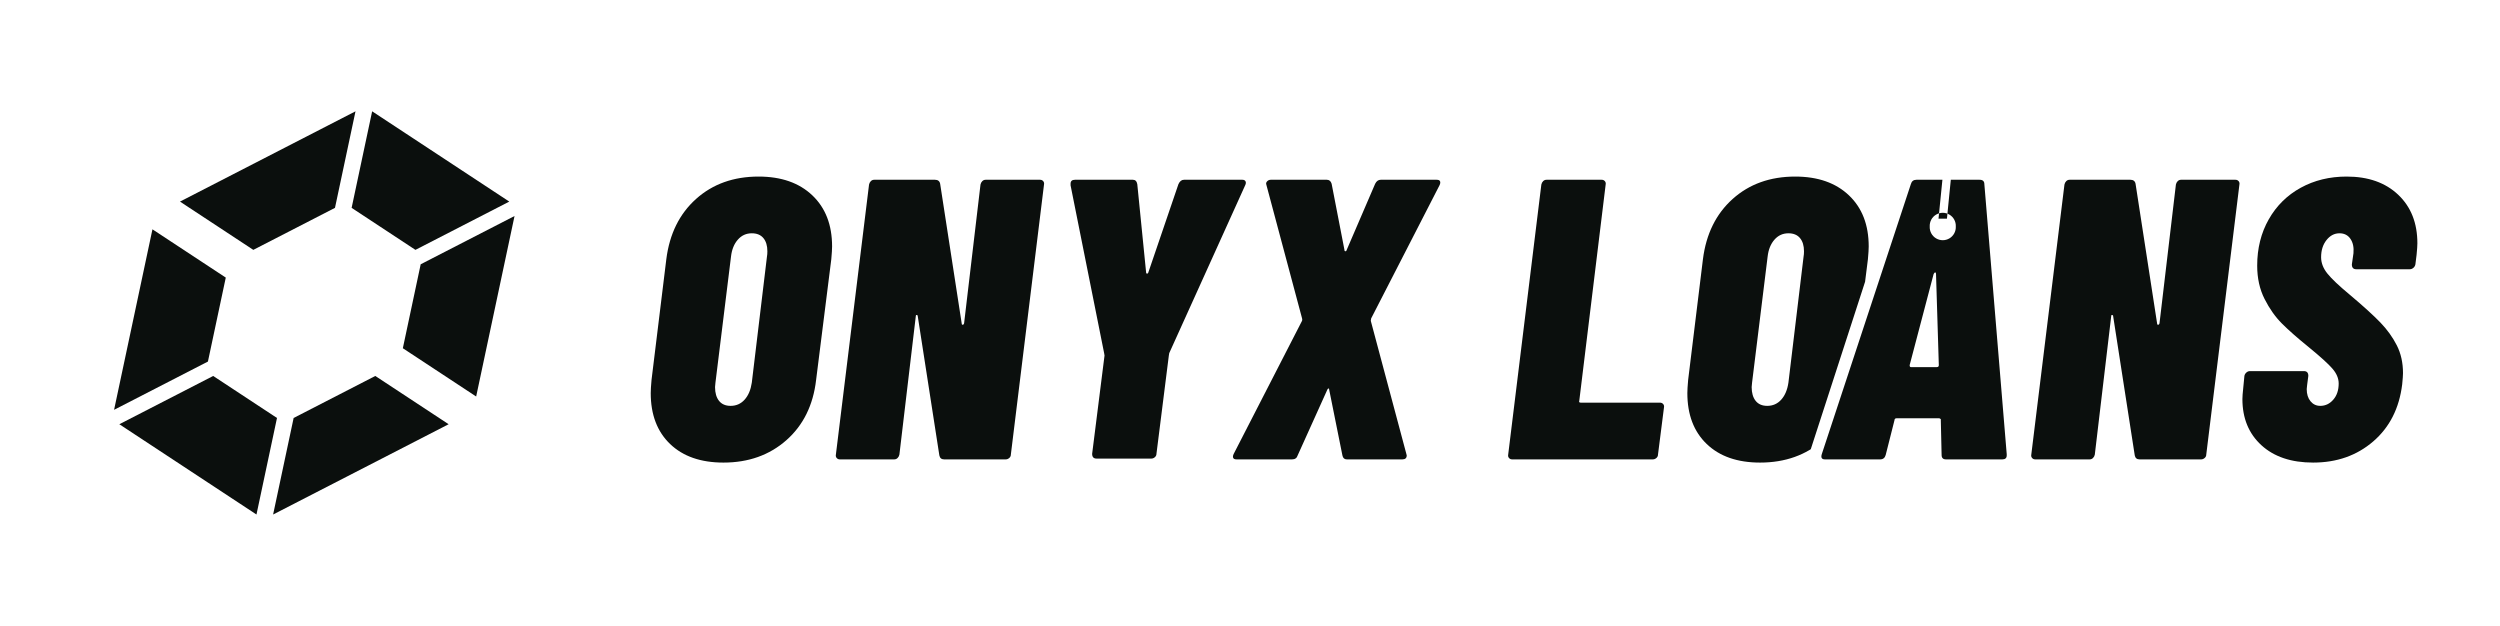
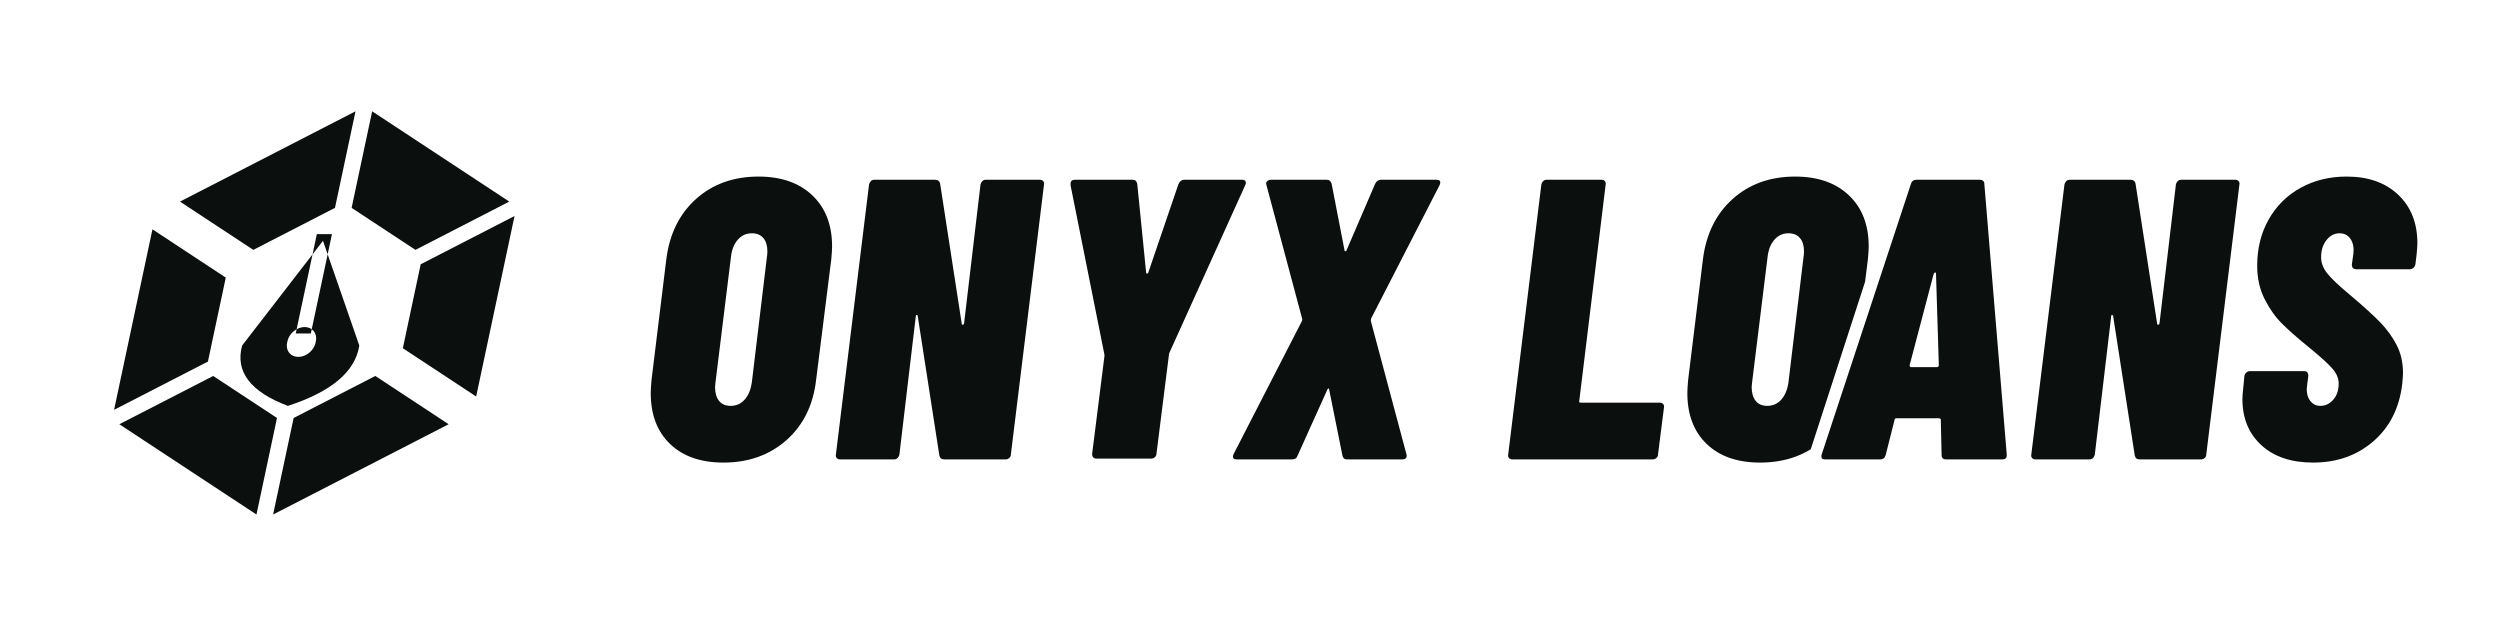
<svg xmlns="http://www.w3.org/2000/svg" viewBox="0 0 751 188" width="751" height="188">
  <g transform="translate(24,24)">
    <g transform="translate(0,4)">
      <g transform="matrix(1 0 -0.2126 1 14.45 0)">
        <polygon points="74.50,5.44 121.46,32.56 96.35,47.06 74.50,34.44" fill="#0B0F0D" />
        <polygon points="123.96,36.89 123.96,91.11 98.85,76.61 98.85,51.39" fill="#0B0F0D" />
        <polygon points="117.46,99.44 70.50,126.56 70.50,97.56 92.35,84.94" fill="#0B0F0D" />
        <polygon points="65.50,126.56 18.54,99.44 43.65,84.94 65.50,97.56" fill="#0B0F0D" />
        <polygon points="16.04,95.11 16.04,40.89 41.15,55.39 41.15,80.61" fill="#0B0F0D" />
        <polygon points="22.54,32.56 69.50,5.44 69.50,34.44 47.65,47.06" fill="#0B0F0D" />
+         <path d="M68.00 44.34 L85.60 75.80 Q86.30 87.53 68.00 93.93 Q49.70 87.53 50.40 75.80 Z M72.27 74.73 a4.27 4.27 0 1 1 -8.53 0 a4.27 4.27 0 1 1 8.53 0 Z M65.73 42.34 L65.73 72.17 L70.27 72.17 L70.27 42.34 Z" fill="#0B0F0D" fill-rule="evenodd" />
      </g>
    </g>
    <path d="M171.48 94.08Q171.48 92.76 171.72 90.12L176.16 53.88Q177.6 42.48 185.1 35.76Q192.6 29.04 203.88 29.04Q214.08 29.04 220.02 34.68Q225.96 40.32 225.96 50.04Q225.96 51.24 225.72 53.88L221.16 90.12Q219.84 101.52 212.22 108.24Q204.6 114.96 193.32 114.96Q183.12 114.96 177.3 109.38Q171.48 103.8 171.48 94.08ZM201.84 90.96 206.4 53.04Q206.52 52.44 206.52 51.48Q206.52 48.96 205.32 47.52Q204.12 46.08 201.84 46.08Q199.32 46.08 197.64 48.0Q195.96 49.92 195.6 53.04L190.92 90.96L190.8 92.28Q190.8 94.92 192.0 96.42Q193.2 97.92 195.48 97.92Q198.0 97.92 199.68 96.06Q201.36 94.2 201.84 90.96Z" fill="#0B0F0D" />
    <path d="M272.1 30.0H288.42Q289.02 30.0 289.38 30.42Q289.74 30.84 289.62 31.44L279.66 112.56Q279.66 113.16 279.18 113.58Q278.7 114.0 278.1 114.0H259.62Q258.42 114.0 258.18 112.8L251.7 71.04Q251.7 70.68 251.4 70.62Q251.1 70.56 251.1 71.04L246.18 112.56Q246.06 113.16 245.64 113.58Q245.22 114.0 244.62 114.0H228.3Q227.7 114.0 227.34 113.58Q226.98 113.16 227.1 112.56L237.06 31.44Q237.18 30.84 237.6 30.42Q238.02 30.0 238.62 30.0H256.86Q258.18 30.0 258.42 31.2L264.9 73.2Q264.9 73.56 265.2 73.56Q265.5 73.56 265.62 73.08L270.54 31.44Q270.66 30.84 271.08 30.42Q271.5 30.0 272.1 30.0Z" fill="#0B0F0D" />
    <path d="M304.08 112.32 307.8 82.8 307.68 82.08 297.6 31.68V31.2Q297.6 30.0 298.92 30.0H316.32Q317.4 30.0 317.64 31.32L320.28 57.72Q320.28 58.2 320.58 58.2Q320.88 58.2 321.0 57.72L330.0 31.32Q330.6 30.0 331.68 30.0H349.2Q349.92 30.0 350.16 30.48Q350.4 30.96 350.04 31.68L327.24 82.08L327.12 82.8L323.4 112.32Q323.4 112.92 322.92 113.34Q322.44 113.76 321.84 113.76H305.4Q304.08 113.76 304.08 112.32Z" fill="#0B0F0D" />
    <path d="M346.62 112.32 367.14 72.36Q367.26 72.0 367.14 71.64L356.46 31.68L356.34 31.2Q356.34 30.72 356.76 30.36Q357.18 30.0 357.78 30.0H374.58Q375.66 30.0 376.02 31.2L379.86 51Q379.86 51.48 380.16 51.48Q380.46 51.48 380.58 51L389.1 31.2Q389.7 30.0 390.78 30.0H407.58Q408.42 30.0 408.6 30.48Q408.78 30.96 408.42 31.68L387.9 71.64L387.78 72.36L398.46 112.32L398.58 112.8Q398.58 114.0 397.26 114.0H380.58Q379.5 114.0 379.26 112.8L375.3 93.12Q375.3 92.64 375.06 92.7Q374.82 92.76 374.7 93.12L365.82 112.8Q365.46 114.0 364.14 114.0H347.46Q346.62 114.0 346.44 113.52Q346.26 113.04 346.62 112.32Z" fill="#0B0F0D" />
    <path d="M429.06 112.56 439.02 31.44Q439.14 30.84 439.56 30.42Q439.98 30.0 440.58 30.0H457.14Q457.74 30.0 458.1 30.42Q458.46 30.84 458.34 31.44L450.42 96.36Q450.18 96.96 450.9 96.96H474.66Q475.26 96.96 475.62 97.38Q475.98 97.8 475.86 98.4L474.06 112.56Q474.06 113.16 473.58 113.58Q473.1 114.0 472.5 114.0H430.26Q429.66 114.0 429.3 113.58Q428.94 113.16 429.06 112.56Z" fill="#0B0F0D" />
-     <clipPath id="u15">
+     <clipPath id="u18">
      <path clip-rule="evenodd" d="M422.9 -31.0 H597.4 V175.0 H422.9 Z M516.24,122.40 L543.55,122.40 L567.60,21.60 L548.93,21.60 Z" />
    </clipPath>
-     <clipPath id="u16">
+     <clipPath id="u19">
      <path clip-rule="evenodd" d="M463.1 -30.0 H638.8 V174.0 H463.1 Z M558.34,27.00 L563.78,27.00 L560.30,59.34 L554.86,59.34 Z" />
    </clipPath>
-     <path d="M482.88 94.08Q482.88 92.76 483.12 90.12L487.56 53.88Q489.0 42.48 496.5 35.76Q504.0 29.04 515.28 29.04Q525.48 29.04 531.42 34.68Q537.36 40.32 537.36 50.04Q537.36 51.24 537.12 53.88L532.56 90.12Q531.24 101.52 523.62 108.24Q516.0 114.96 504.72 114.96Q494.52 114.96 488.7 109.38Q482.88 103.8 482.88 94.08ZM513.24 90.96 517.8 53.04Q517.92 52.44 517.92 51.48Q517.92 48.96 516.72 47.52Q515.52 46.08 513.24 46.08Q510.72 46.08 509.04 48.0Q507.36 49.92 507.0 53.04L502.32 90.96L502.2 92.28Q502.2 94.92 503.4 96.42Q504.6 97.92 506.88 97.92Q509.4 97.92 511.08 96.06Q512.76 94.2 513.24 90.96Z" fill="#0B0F0D" clip-path="url(#u15)" />
-     <clipPath id="u17">
-       <path clip-rule="evenodd" d="M476.1 -30.0 H651.8 V174.0 H476.1 Z M572.76,27.00 L571.29,41.69 L573.82,41.69 L575.28,27.00 Z M576.48 44.04 a3.92 3.92 0 1 0 -7.83 0 a3.92 3.92 0 1 0 7.83 0 Z" />
-     </clipPath>
+     <path d="M482.88 94.08Q482.88 92.76 483.12 90.12L487.56 53.88Q489.0 42.48 496.5 35.76Q504.0 29.04 515.28 29.04Q525.48 29.04 531.42 34.68Q537.36 40.32 537.36 50.04Q537.36 51.24 537.12 53.88L532.56 90.12Q531.24 101.52 523.62 108.24Q516.0 114.96 504.72 114.96Q494.52 114.96 488.7 109.38Q482.88 103.8 482.88 94.08ZM513.24 90.96 517.8 53.04Q517.92 52.44 517.92 51.48Q517.92 48.96 516.72 47.52Q515.52 46.08 513.24 46.08Q510.72 46.08 509.04 48.0Q507.36 49.92 507.0 53.04L502.32 90.96L502.2 92.28Q502.2 94.92 503.4 96.42Q504.6 97.92 506.88 97.92Q509.4 97.92 511.08 96.06Q512.76 94.2 513.24 90.96Z" fill="#0B0F0D" clip-path="url(#u18)" />
    <g transform="translate(-12.96,0)">
-       <path d="M572.22 112.68 571.98 102.24Q572.1 102.0 571.86 101.82Q571.62 101.64 571.38 101.64H558.78Q558.06 101.64 558.06 102.24L555.42 112.68Q555.06 114.0 553.74 114.0H537.18Q535.74 114.0 536.22 112.44L562.98 31.32Q563.34 30.0 564.66 30.0H583.62Q585.06 30.0 585.06 31.32L591.78 112.44V112.8Q591.78 114.0 590.46 114.0H573.54Q572.22 114.0 572.22 112.68ZM562.98 86.28H570.78Q571.38 86.28 571.38 85.68L570.54 58.32Q570.54 57.84 570.3 57.84Q570.06 57.84 569.82 58.32L562.62 85.68Q562.62 86.28 562.98 86.28Z" fill="#0B0F0D" clip-path="url(#u17)" />
+       <path d="M572.22 112.68 571.98 102.24Q572.1 102.0 571.86 101.82Q571.62 101.64 571.38 101.64H558.78Q558.06 101.64 558.06 102.24L555.42 112.68Q555.06 114.0 553.74 114.0H537.18Q535.74 114.0 536.22 112.44L562.98 31.32Q563.34 30.0 564.66 30.0H583.62Q585.06 30.0 585.06 31.32L591.78 112.44V112.8Q591.78 114.0 590.46 114.0H573.54Q572.22 114.0 572.22 112.68ZM562.98 86.28H570.78Q571.38 86.28 571.38 85.68L570.54 58.32Q570.54 57.84 570.3 57.84Q570.06 57.84 569.82 58.32L562.62 85.68Q562.62 86.28 562.98 86.28Z" fill="#0B0F0D" />
    </g>
    <g transform="translate(-12.96,0)">
      <path d="M644.16 30.0H660.48Q661.08 30.0 661.44 30.42Q661.8 30.84 661.68 31.44L651.72 112.56Q651.72 113.16 651.24 113.58Q650.76 114.0 650.16 114.0H631.68Q630.48 114.0 630.24 112.8L623.76 71.04Q623.76 70.68 623.46 70.62Q623.16 70.56 623.16 71.04L618.24 112.56Q618.12 113.16 617.7 113.58Q617.28 114.0 616.68 114.0H600.36Q599.76 114.0 599.4 113.58Q599.04 113.16 599.16 112.56L609.12 31.44Q609.24 30.84 609.66 30.42Q610.08 30.0 610.68 30.0H628.92Q630.24 30.0 630.48 31.2L636.96 73.2Q636.96 73.56 637.26 73.56Q637.56 73.56 637.68 73.08L642.6 31.44Q642.72 30.84 643.14 30.42Q643.56 30.0 644.16 30.0Z" fill="#0B0F0D" />
      <path d="M662.58 95.88Q662.58 94.8 662.82 92.64L663.18 88.92Q663.3 88.32 663.78 87.9Q664.26 87.48 664.86 87.48H681.06Q682.38 87.48 682.38 88.92L682.02 91.68L681.9 92.88Q681.9 95.16 683.04 96.54Q684.18 97.92 685.98 97.92Q688.26 97.92 689.88 96.06Q691.5 94.2 691.5 91.2Q691.5 88.92 689.64 86.76Q687.78 84.6 682.5 80.28Q677.46 76.2 674.46 73.2Q671.46 70.2 669.24 65.82Q667.02 61.44 667.02 55.8Q667.02 48.0 670.5 41.88Q673.98 35.76 680.1 32.4Q686.22 29.04 693.9 29.04Q703.62 29.04 709.38 34.5Q715.14 39.96 715.14 49.08Q715.14 50.16 714.9 52.56L714.54 55.44Q714.42 56.04 713.94 56.46Q713.46 56.88 712.86 56.88H696.78Q695.46 56.88 695.46 55.44L695.94 52.08Q696.18 49.44 695.04 47.76Q693.9 46.08 691.74 46.08Q689.46 46.08 687.84 48.12Q686.22 50.16 686.22 53.28Q686.22 55.8 688.08 58.14Q689.94 60.48 694.86 64.56Q700.98 69.72 704.04 72.9Q707.1 76.08 708.96 79.74Q710.82 83.4 710.82 88.08Q710.82 89.04 710.58 91.44Q709.26 102.24 701.88 108.6Q694.5 114.96 683.82 114.96Q673.98 114.96 668.28 109.74Q662.58 104.52 662.58 95.88Z" fill="#0B0F0D" />
    </g>
  </g>
</svg>
